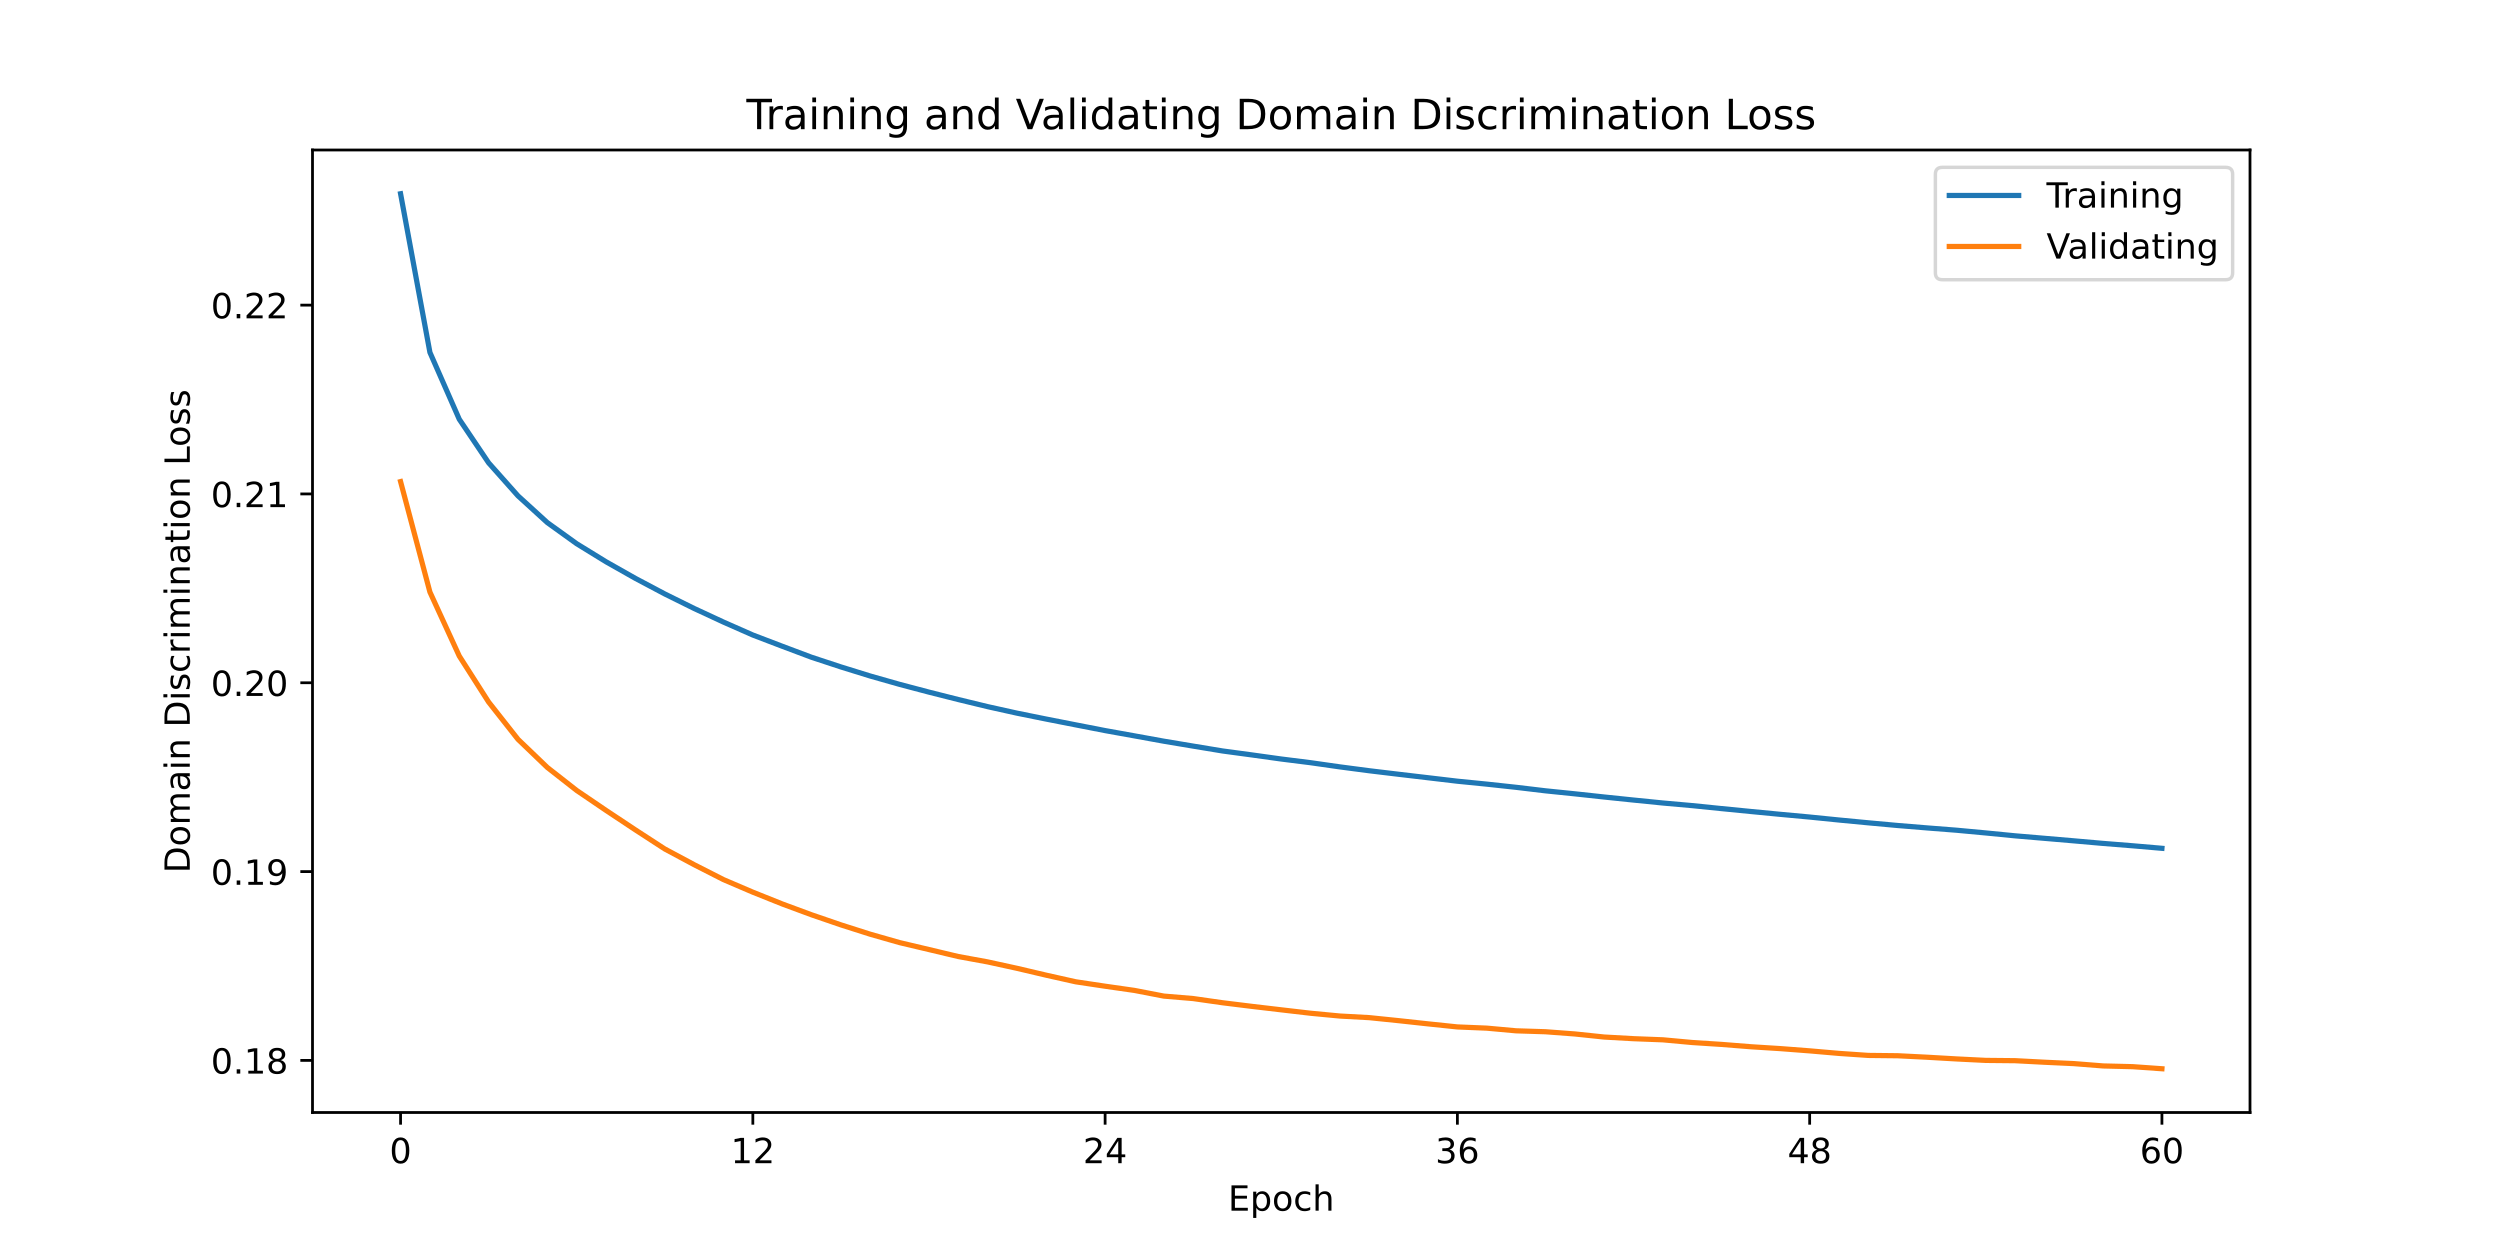
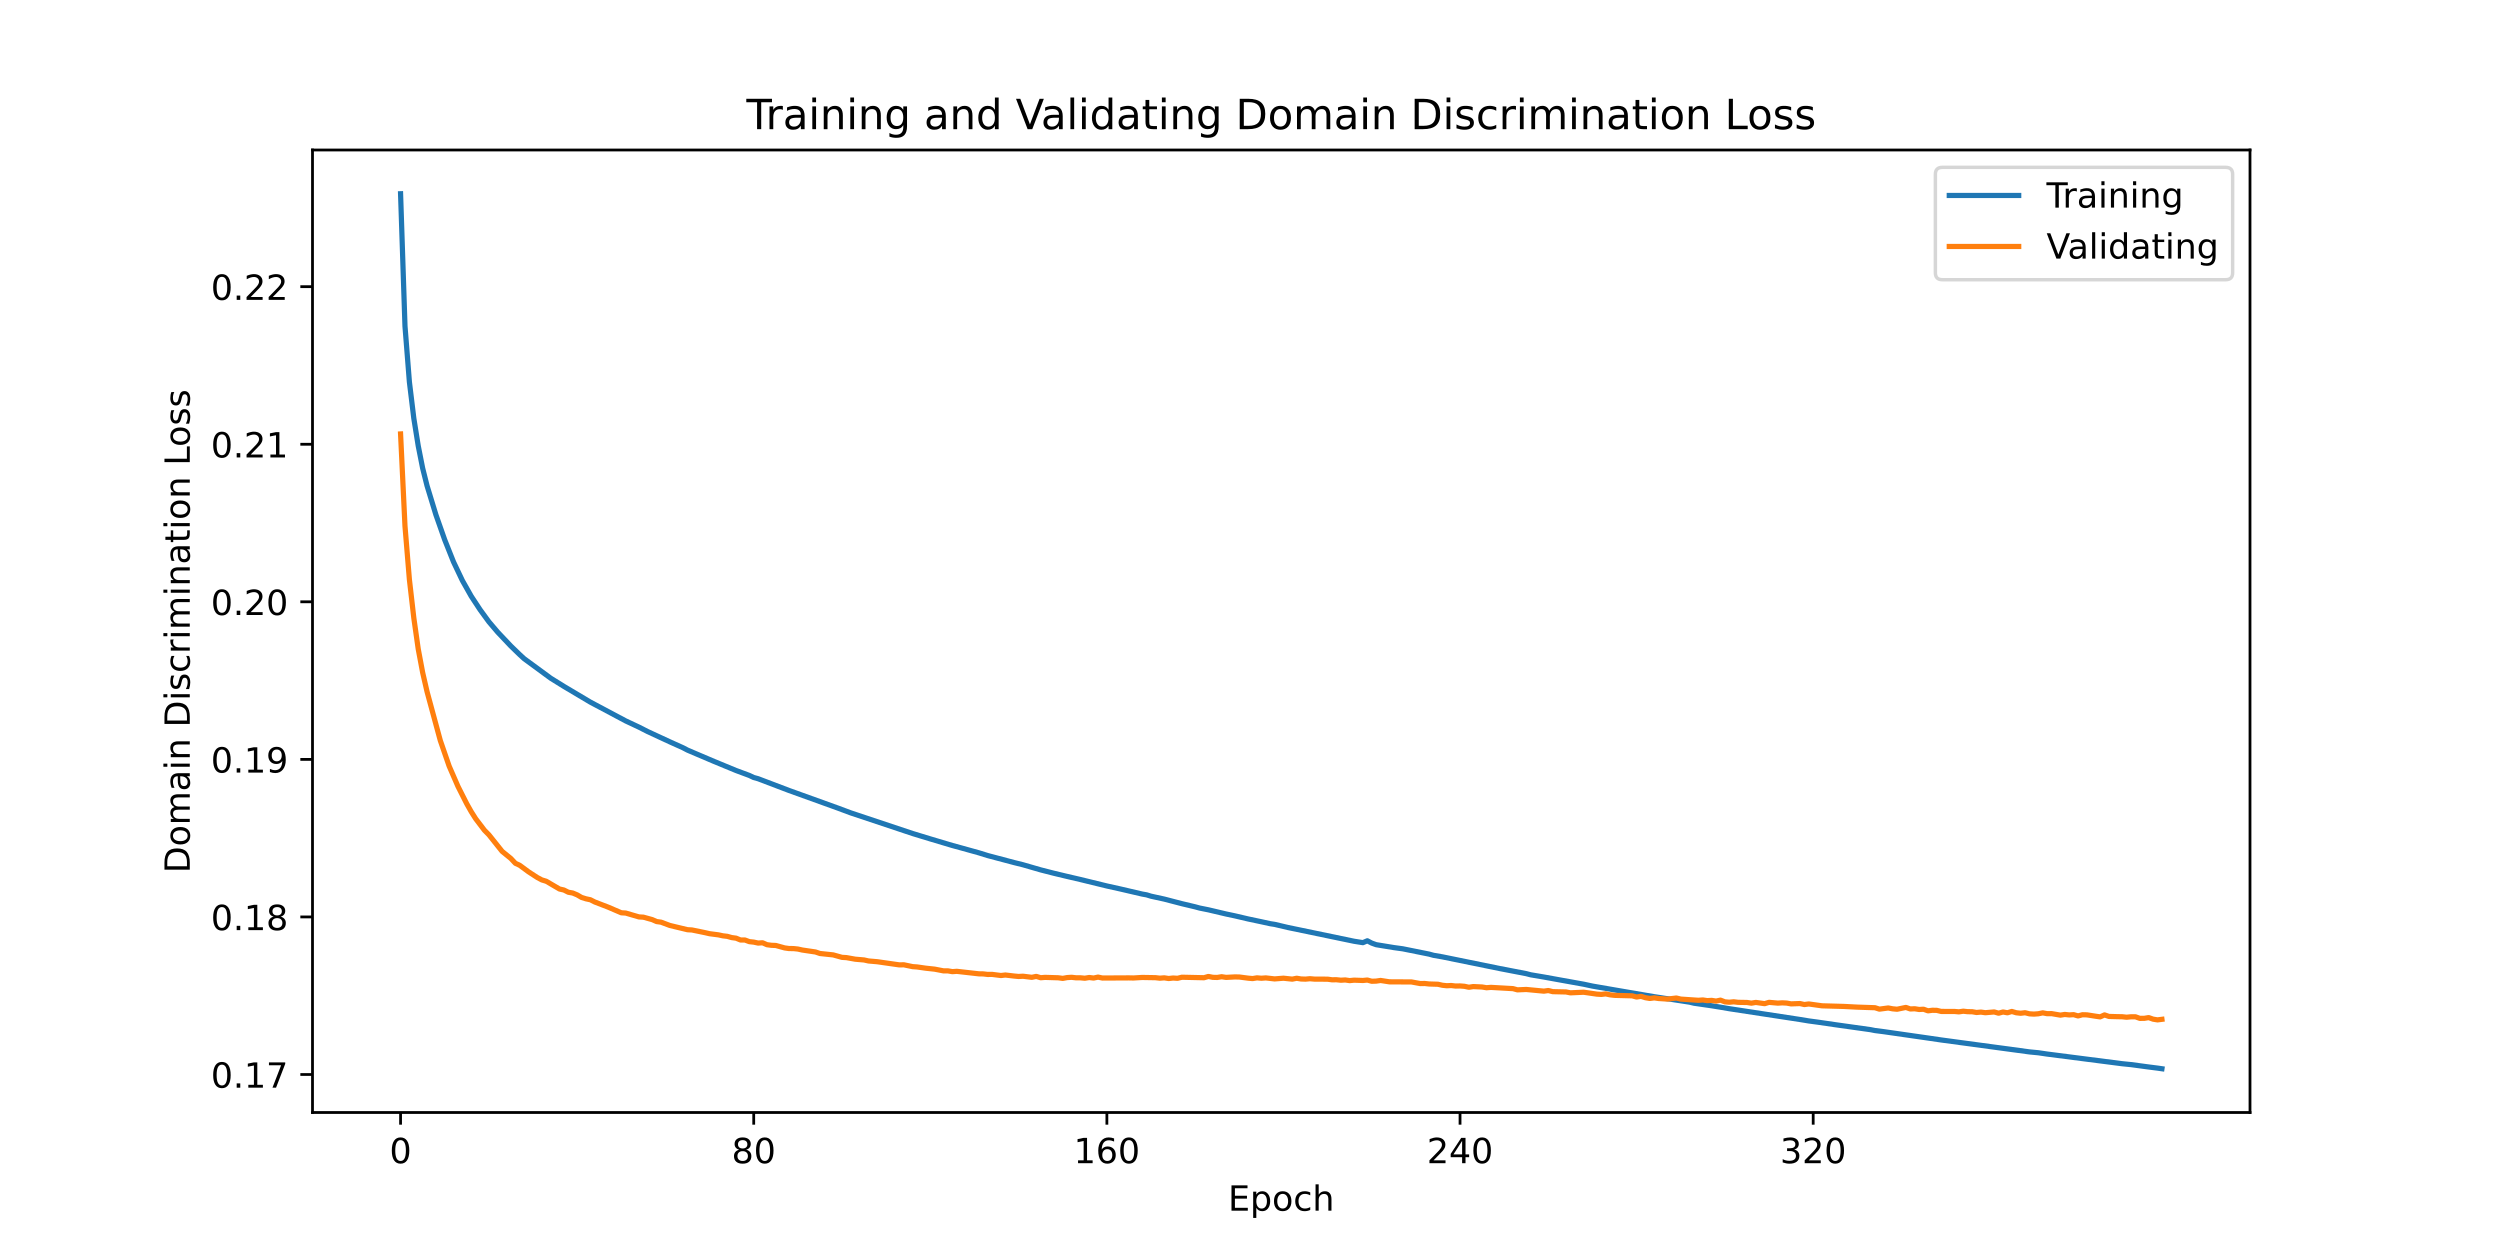
<svg xmlns="http://www.w3.org/2000/svg" xmlns:xlink="http://www.w3.org/1999/xlink" width="720pt" height="360pt" viewBox="0 0 720 360" version="1.1">
  <defs>
    <style type="text/css">*{stroke-linejoin: round; stroke-linecap: butt}</style>
  </defs>
  <g id="figure_1">
    <g id="patch_1">
      <path d="M 0 360  L 720 360  L 720 0  L 0 0  z " style="fill: #ffffff" />
    </g>
    <g id="axes_1">
      <g id="patch_2">
        <path d="M 90 320.4  L 648 320.4  L 648 43.2  L 90 43.2  z " style="fill: #ffffff" />
      </g>
      <g id="matplotlib.axis_1">
        <g id="xtick_1">
          <g id="line2d_1">
            <defs>
-               <path id="mef26530b60" d="M 0 0  L 0 3.5  " style="stroke: #000000; stroke-width: 0.8" />
+               <path id="m0b4436c268" d="M 0 0  L 0 3.5  " style="stroke: #000000; stroke-width: 0.8" />
            </defs>
            <g>
-               <use xlink:href="#mef26530b60" x="115.364" y="320.4" style="stroke: #000000; stroke-width: 0.8" />
+               <use xlink:href="#m0b4436c268" x="115.364" y="320.4" style="stroke: #000000; stroke-width: 0.8" />
            </g>
          </g>
          <g id="text_1">
            <g transform="translate(112.1824 334.9984) scale(0.1 -0.1)">
              <defs>
                <path id="DejaVuSans-30" d="M 2034 4250  Q 1547 4250 1301 3770  Q 1056 3291 1056 2328  Q 1056 1369 1301 889  Q 1547 409 2034 409  Q 2525 409 2770 889  Q 3016 1369 3016 2328  Q 3016 3291 2770 3770  Q 2525 4250 2034 4250  z M 2034 4750  Q 2819 4750 3233 4129  Q 3647 3509 3647 2328  Q 3647 1150 3233 529  Q 2819 -91 2034 -91  Q 1250 -91 836 529  Q 422 1150 422 2328  Q 422 3509 836 4129  Q 1250 4750 2034 4750  z " transform="scale(0.015625)" />
              </defs>
              <use xlink:href="#DejaVuSans-30" />
            </g>
          </g>
        </g>
        <g id="xtick_2">
          <g id="line2d_2">
            <g>
-               <use xlink:href="#mef26530b60" x="216.818" y="320.4" style="stroke: #000000; stroke-width: 0.8" />
+               <use xlink:href="#m0b4436c268" x="217.072" y="320.4" style="stroke: #000000; stroke-width: 0.8" />
            </g>
          </g>
          <g id="text_2">
-             <g transform="translate(210.4557 334.9984) scale(0.1 -0.1)">
-               <defs>
-                 <path id="DejaVuSans-31" d="M 794 531  L 1825 531  L 1825 4091  L 703 3866  L 703 4441  L 1819 4666  L 2450 4666  L 2450 531  L 3481 531  L 3481 0  L 794 0  L 794 531  z " transform="scale(0.015625)" />
-                 <path id="DejaVuSans-32" d="M 1228 531  L 3431 531  L 3431 0  L 469 0  L 469 531  Q 828 903 1448 1529  Q 2069 2156 2228 2338  Q 2531 2678 2651 2914  Q 2772 3150 2772 3378  Q 2772 3750 2511 3984  Q 2250 4219 1831 4219  Q 1534 4219 1204 4116  Q 875 4013 500 3803  L 500 4441  Q 881 4594 1212 4672  Q 1544 4750 1819 4750  Q 2544 4750 2975 4387  Q 3406 4025 3406 3419  Q 3406 3131 3298 2873  Q 3191 2616 2906 2266  Q 2828 2175 2409 1742  Q 1991 1309 1228 531  z " transform="scale(0.015625)" />
-               </defs>
-               <use xlink:href="#DejaVuSans-31" />
-               <use xlink:href="#DejaVuSans-32" transform="translate(63.62305 0)" />
+             <g transform="translate(210.71 334.9984) scale(0.1 -0.1)">
+               <defs>
+                 <path id="DejaVuSans-38" d="M 2034 2216  Q 1584 2216 1326 1975  Q 1069 1734 1069 1313  Q 1069 891 1326 650  Q 1584 409 2034 409  Q 2484 409 2743 651  Q 3003 894 3003 1313  Q 3003 1734 2745 1975  Q 2488 2216 2034 2216  z M 1403 2484  Q 997 2584 770 2862  Q 544 3141 544 3541  Q 544 4100 942 4425  Q 1341 4750 2034 4750  Q 2731 4750 3128 4425  Q 3525 4100 3525 3541  Q 3525 3141 3298 2862  Q 3072 2584 2669 2484  Q 3125 2378 3379 2068  Q 3634 1759 3634 1313  Q 3634 634 3220 271  Q 2806 -91 2034 -91  Q 1263 -91 848 271  Q 434 634 434 1313  Q 434 1759 690 2068  Q 947 2378 1403 2484  z M 1172 3481  Q 1172 3119 1398 2916  Q 1625 2713 2034 2713  Q 2441 2713 2670 2916  Q 2900 3119 2900 3481  Q 2900 3844 2670 4047  Q 2441 4250 2034 4250  Q 1625 4250 1398 4047  Q 1172 3844 1172 3481  z " transform="scale(0.015625)" />
+               </defs>
+               <use xlink:href="#DejaVuSans-38" />
+               <use xlink:href="#DejaVuSans-30" transform="translate(63.62305 0)" />
            </g>
          </g>
        </g>
        <g id="xtick_3">
          <g id="line2d_3">
            <g>
-               <use xlink:href="#mef26530b60" x="318.273" y="320.4" style="stroke: #000000; stroke-width: 0.8" />
+               <use xlink:href="#m0b4436c268" x="318.781" y="320.4" style="stroke: #000000; stroke-width: 0.8" />
            </g>
          </g>
          <g id="text_3">
-             <g transform="translate(311.9102 334.9984) scale(0.1 -0.1)">
-               <defs>
+             <g transform="translate(309.2375 334.9984) scale(0.1 -0.1)">
+               <defs>
+                 <path id="DejaVuSans-31" d="M 794 531  L 1825 531  L 1825 4091  L 703 3866  L 703 4441  L 1819 4666  L 2450 4666  L 2450 531  L 3481 531  L 3481 0  L 794 0  L 794 531  z " transform="scale(0.015625)" />
+                 <path id="DejaVuSans-36" d="M 2113 2584  Q 1688 2584 1439 2293  Q 1191 2003 1191 1497  Q 1191 994 1439 701  Q 1688 409 2113 409  Q 2538 409 2786 701  Q 3034 994 3034 1497  Q 3034 2003 2786 2293  Q 2538 2584 2113 2584  z M 3366 4563  L 3366 3988  Q 3128 4100 2886 4159  Q 2644 4219 2406 4219  Q 1781 4219 1451 3797  Q 1122 3375 1075 2522  Q 1259 2794 1537 2939  Q 1816 3084 2150 3084  Q 2853 3084 3261 2657  Q 3669 2231 3669 1497  Q 3669 778 3244 343  Q 2819 -91 2113 -91  Q 1303 -91 875 529  Q 447 1150 447 2328  Q 447 3434 972 4092  Q 1497 4750 2381 4750  Q 2619 4750 2861 4703  Q 3103 4656 3366 4563  z " transform="scale(0.015625)" />
+               </defs>
+               <use xlink:href="#DejaVuSans-31" />
+               <use xlink:href="#DejaVuSans-36" transform="translate(63.62305 0)" />
+               <use xlink:href="#DejaVuSans-30" transform="translate(127.2461 0)" />
+             </g>
+           </g>
+         </g>
+         <g id="xtick_4">
+           <g id="line2d_4">
+             <g>
+               <use xlink:href="#m0b4436c268" x="420.49" y="320.4" style="stroke: #000000; stroke-width: 0.8" />
+             </g>
+           </g>
+           <g id="text_4">
+             <g transform="translate(410.9463 334.9984) scale(0.1 -0.1)">
+               <defs>
+                 <path id="DejaVuSans-32" d="M 1228 531  L 3431 531  L 3431 0  L 469 0  L 469 531  Q 828 903 1448 1529  Q 2069 2156 2228 2338  Q 2531 2678 2651 2914  Q 2772 3150 2772 3378  Q 2772 3750 2511 3984  Q 2250 4219 1831 4219  Q 1534 4219 1204 4116  Q 875 4013 500 3803  L 500 4441  Q 881 4594 1212 4672  Q 1544 4750 1819 4750  Q 2544 4750 2975 4387  Q 3406 4025 3406 3419  Q 3406 3131 3298 2873  Q 3191 2616 2906 2266  Q 2828 2175 2409 1742  Q 1991 1309 1228 531  z " transform="scale(0.015625)" />
                <path id="DejaVuSans-34" d="M 2419 4116  L 825 1625  L 2419 1625  L 2419 4116  z M 2253 4666  L 3047 4666  L 3047 1625  L 3713 1625  L 3713 1100  L 3047 1100  L 3047 0  L 2419 0  L 2419 1100  L 313 1100  L 313 1709  L 2253 4666  z " transform="scale(0.015625)" />
              </defs>
              <use xlink:href="#DejaVuSans-32" />
              <use xlink:href="#DejaVuSans-34" transform="translate(63.62305 0)" />
-             </g>
-           </g>
-         </g>
-         <g id="xtick_4">
-           <g id="line2d_4">
-             <g>
-               <use xlink:href="#mef26530b60" x="419.727" y="320.4" style="stroke: #000000; stroke-width: 0.8" />
-             </g>
-           </g>
-           <g id="text_4">
-             <g transform="translate(413.3648 334.9984) scale(0.1 -0.1)">
-               <defs>
-                 <path id="DejaVuSans-33" d="M 2597 2516  Q 3050 2419 3304 2112  Q 3559 1806 3559 1356  Q 3559 666 3084 287  Q 2609 -91 1734 -91  Q 1441 -91 1130 -33  Q 819 25 488 141  L 488 750  Q 750 597 1062 519  Q 1375 441 1716 441  Q 2309 441 2620 675  Q 2931 909 2931 1356  Q 2931 1769 2642 2001  Q 2353 2234 1838 2234  L 1294 2234  L 1294 2753  L 1863 2753  Q 2328 2753 2575 2939  Q 2822 3125 2822 3475  Q 2822 3834 2567 4026  Q 2313 4219 1838 4219  Q 1578 4219 1281 4162  Q 984 4106 628 3988  L 628 4550  Q 988 4650 1302 4700  Q 1616 4750 1894 4750  Q 2613 4750 3031 4423  Q 3450 4097 3450 3541  Q 3450 3153 3228 2886  Q 3006 2619 2597 2516  z " transform="scale(0.015625)" />
-                 <path id="DejaVuSans-36" d="M 2113 2584  Q 1688 2584 1439 2293  Q 1191 2003 1191 1497  Q 1191 994 1439 701  Q 1688 409 2113 409  Q 2538 409 2786 701  Q 3034 994 3034 1497  Q 3034 2003 2786 2293  Q 2538 2584 2113 2584  z M 3366 4563  L 3366 3988  Q 3128 4100 2886 4159  Q 2644 4219 2406 4219  Q 1781 4219 1451 3797  Q 1122 3375 1075 2522  Q 1259 2794 1537 2939  Q 1816 3084 2150 3084  Q 2853 3084 3261 2657  Q 3669 2231 3669 1497  Q 3669 778 3244 343  Q 2819 -91 2113 -91  Q 1303 -91 875 529  Q 447 1150 447 2328  Q 447 3434 972 4092  Q 1497 4750 2381 4750  Q 2619 4750 2861 4703  Q 3103 4656 3366 4563  z " transform="scale(0.015625)" />
-               </defs>
-               <use xlink:href="#DejaVuSans-33" />
-               <use xlink:href="#DejaVuSans-36" transform="translate(63.62305 0)" />
+               <use xlink:href="#DejaVuSans-30" transform="translate(127.2461 0)" />
            </g>
          </g>
        </g>
        <g id="xtick_5">
          <g id="line2d_5">
            <g>
-               <use xlink:href="#mef26530b60" x="521.182" y="320.4" style="stroke: #000000; stroke-width: 0.8" />
+               <use xlink:href="#m0b4436c268" x="522.199" y="320.4" style="stroke: #000000; stroke-width: 0.8" />
            </g>
          </g>
          <g id="text_5">
-             <g transform="translate(514.8193 334.9984) scale(0.1 -0.1)">
-               <defs>
-                 <path id="DejaVuSans-38" d="M 2034 2216  Q 1584 2216 1326 1975  Q 1069 1734 1069 1313  Q 1069 891 1326 650  Q 1584 409 2034 409  Q 2484 409 2743 651  Q 3003 894 3003 1313  Q 3003 1734 2745 1975  Q 2488 2216 2034 2216  z M 1403 2484  Q 997 2584 770 2862  Q 544 3141 544 3541  Q 544 4100 942 4425  Q 1341 4750 2034 4750  Q 2731 4750 3128 4425  Q 3525 4100 3525 3541  Q 3525 3141 3298 2862  Q 3072 2584 2669 2484  Q 3125 2378 3379 2068  Q 3634 1759 3634 1313  Q 3634 634 3220 271  Q 2806 -91 2034 -91  Q 1263 -91 848 271  Q 434 634 434 1313  Q 434 1759 690 2068  Q 947 2378 1403 2484  z M 1172 3481  Q 1172 3119 1398 2916  Q 1625 2713 2034 2713  Q 2441 2713 2670 2916  Q 2900 3119 2900 3481  Q 2900 3844 2670 4047  Q 2441 4250 2034 4250  Q 1625 4250 1398 4047  Q 1172 3844 1172 3481  z " transform="scale(0.015625)" />
-               </defs>
-               <use xlink:href="#DejaVuSans-34" />
-               <use xlink:href="#DejaVuSans-38" transform="translate(63.62305 0)" />
-             </g>
-           </g>
-         </g>
-         <g id="xtick_6">
-           <g id="line2d_6">
-             <g>
-               <use xlink:href="#mef26530b60" x="622.636" y="320.4" style="stroke: #000000; stroke-width: 0.8" />
-             </g>
-           </g>
-           <g id="text_6">
-             <g transform="translate(616.2739 334.9984) scale(0.1 -0.1)">
-               <use xlink:href="#DejaVuSans-36" />
-               <use xlink:href="#DejaVuSans-30" transform="translate(63.62305 0)" />
-             </g>
-           </g>
-         </g>
-         <g id="text_7">
+             <g transform="translate(512.6552 334.9984) scale(0.1 -0.1)">
+               <defs>
+                 <path id="DejaVuSans-33" d="M 2597 2516  Q 3050 2419 3304 2112  Q 3559 1806 3559 1356  Q 3559 666 3084 287  Q 2609 -91 1734 -91  Q 1441 -91 1130 -33  Q 819 25 488 141  L 488 750  Q 750 597 1062 519  Q 1375 441 1716 441  Q 2309 441 2620 675  Q 2931 909 2931 1356  Q 2931 1769 2642 2001  Q 2353 2234 1838 2234  L 1294 2234  L 1294 2753  L 1863 2753  Q 2328 2753 2575 2939  Q 2822 3125 2822 3475  Q 2822 3834 2567 4026  Q 2313 4219 1838 4219  Q 1578 4219 1281 4162  Q 984 4106 628 3988  L 628 4550  Q 988 4650 1302 4700  Q 1616 4750 1894 4750  Q 2613 4750 3031 4423  Q 3450 4097 3450 3541  Q 3450 3153 3228 2886  Q 3006 2619 2597 2516  z " transform="scale(0.015625)" />
+               </defs>
+               <use xlink:href="#DejaVuSans-33" />
+               <use xlink:href="#DejaVuSans-32" transform="translate(63.62305 0)" />
+               <use xlink:href="#DejaVuSans-30" transform="translate(127.2461 0)" />
+             </g>
+           </g>
+         </g>
+         <g id="text_6">
          <g transform="translate(353.6891 348.6766) scale(0.1 -0.1)">
            <defs>
              <path id="DejaVuSans-45" d="M 628 4666  L 3578 4666  L 3578 4134  L 1259 4134  L 1259 2753  L 3481 2753  L 3481 2222  L 1259 2222  L 1259 531  L 3634 531  L 3634 0  L 628 0  L 628 4666  z " transform="scale(0.015625)" />
              <path id="DejaVuSans-70" d="M 1159 525  L 1159 -1331  L 581 -1331  L 581 3500  L 1159 3500  L 1159 2969  Q 1341 3281 1617 3432  Q 1894 3584 2278 3584  Q 2916 3584 3314 3078  Q 3713 2572 3713 1747  Q 3713 922 3314 415  Q 2916 -91 2278 -91  Q 1894 -91 1617 61  Q 1341 213 1159 525  z M 3116 1747  Q 3116 2381 2855 2742  Q 2594 3103 2138 3103  Q 1681 3103 1420 2742  Q 1159 2381 1159 1747  Q 1159 1113 1420 752  Q 1681 391 2138 391  Q 2594 391 2855 752  Q 3116 1113 3116 1747  z " transform="scale(0.015625)" />
              <path id="DejaVuSans-6f" d="M 1959 3097  Q 1497 3097 1228 2736  Q 959 2375 959 1747  Q 959 1119 1226 758  Q 1494 397 1959 397  Q 2419 397 2687 759  Q 2956 1122 2956 1747  Q 2956 2369 2687 2733  Q 2419 3097 1959 3097  z M 1959 3584  Q 2709 3584 3137 3096  Q 3566 2609 3566 1747  Q 3566 888 3137 398  Q 2709 -91 1959 -91  Q 1206 -91 779 398  Q 353 888 353 1747  Q 353 2609 779 3096  Q 1206 3584 1959 3584  z " transform="scale(0.015625)" />
              <path id="DejaVuSans-63" d="M 3122 3366  L 3122 2828  Q 2878 2963 2633 3030  Q 2388 3097 2138 3097  Q 1578 3097 1268 2742  Q 959 2388 959 1747  Q 959 1106 1268 751  Q 1578 397 2138 397  Q 2388 397 2633 464  Q 2878 531 3122 666  L 3122 134  Q 2881 22 2623 -34  Q 2366 -91 2075 -91  Q 1284 -91 818 406  Q 353 903 353 1747  Q 353 2603 823 3093  Q 1294 3584 2113 3584  Q 2378 3584 2631 3529  Q 2884 3475 3122 3366  z " transform="scale(0.015625)" />
              <path id="DejaVuSans-68" d="M 3513 2113  L 3513 0  L 2938 0  L 2938 2094  Q 2938 2591 2744 2837  Q 2550 3084 2163 3084  Q 1697 3084 1428 2787  Q 1159 2491 1159 1978  L 1159 0  L 581 0  L 581 4863  L 1159 4863  L 1159 2956  Q 1366 3272 1645 3428  Q 1925 3584 2291 3584  Q 2894 3584 3203 3211  Q 3513 2838 3513 2113  z " transform="scale(0.015625)" />
            </defs>
            <use xlink:href="#DejaVuSans-45" />
            <use xlink:href="#DejaVuSans-70" transform="translate(63.18359 0)" />
            <use xlink:href="#DejaVuSans-6f" transform="translate(126.6602 0)" />
            <use xlink:href="#DejaVuSans-63" transform="translate(187.8418 0)" />
            <use xlink:href="#DejaVuSans-68" transform="translate(242.8223 0)" />
          </g>
        </g>
      </g>
      <g id="matplotlib.axis_2">
        <g id="ytick_1">
+           <g id="line2d_6">
+             <defs>
+               <path id="mbadd64a1a6" d="M 0 0  L -3.5 0  " style="stroke: #000000; stroke-width: 0.8" />
+             </defs>
+             <g>
+               <use xlink:href="#mbadd64a1a6" x="90" y="309.458" style="stroke: #000000; stroke-width: 0.8" />
+             </g>
+           </g>
+           <g id="text_7">
+             <g transform="translate(60.73438 313.2571) scale(0.1 -0.1)">
+               <defs>
+                 <path id="DejaVuSans-2e" d="M 684 794  L 1344 794  L 1344 0  L 684 0  L 684 794  z " transform="scale(0.015625)" />
+                 <path id="DejaVuSans-37" d="M 525 4666  L 3525 4666  L 3525 4397  L 1831 0  L 1172 0  L 2766 4134  L 525 4134  L 525 4666  z " transform="scale(0.015625)" />
+               </defs>
+               <use xlink:href="#DejaVuSans-30" />
+               <use xlink:href="#DejaVuSans-2e" transform="translate(63.62305 0)" />
+               <use xlink:href="#DejaVuSans-31" transform="translate(95.41016 0)" />
+               <use xlink:href="#DejaVuSans-37" transform="translate(159.0332 0)" />
+             </g>
+           </g>
+         </g>
+         <g id="ytick_2">
          <g id="line2d_7">
-             <defs>
-               <path id="m22b0bfc669" d="M 0 0  L -3.5 0  " style="stroke: #000000; stroke-width: 0.8" />
-             </defs>
-             <g>
-               <use xlink:href="#m22b0bfc669" x="90" y="305.398" style="stroke: #000000; stroke-width: 0.8" />
+             <g>
+               <use xlink:href="#mbadd64a1a6" x="90" y="264.079" style="stroke: #000000; stroke-width: 0.8" />
            </g>
          </g>
          <g id="text_8">
-             <g transform="translate(60.73438 309.1977) scale(0.1 -0.1)">
-               <defs>
-                 <path id="DejaVuSans-2e" d="M 684 794  L 1344 794  L 1344 0  L 684 0  L 684 794  z " transform="scale(0.015625)" />
-               </defs>
+             <g transform="translate(60.73438 267.8785) scale(0.1 -0.1)">
              <use xlink:href="#DejaVuSans-30" />
              <use xlink:href="#DejaVuSans-2e" transform="translate(63.62305 0)" />
              <use xlink:href="#DejaVuSans-31" transform="translate(95.41016 0)" />
              <use xlink:href="#DejaVuSans-38" transform="translate(159.0332 0)" />
            </g>
          </g>
        </g>
-         <g id="ytick_2">
+         <g id="ytick_3">
          <g id="line2d_8">
            <g>
-               <use xlink:href="#m22b0bfc669" x="90" y="251.017" style="stroke: #000000; stroke-width: 0.8" />
+               <use xlink:href="#mbadd64a1a6" x="90" y="218.701" style="stroke: #000000; stroke-width: 0.8" />
            </g>
          </g>
          <g id="text_9">
-             <g transform="translate(60.73438 254.8167) scale(0.1 -0.1)">
+             <g transform="translate(60.73438 222.4999) scale(0.1 -0.1)">
              <defs>
                <path id="DejaVuSans-39" d="M 703 97  L 703 672  Q 941 559 1184 500  Q 1428 441 1663 441  Q 2288 441 2617 861  Q 2947 1281 2994 2138  Q 2813 1869 2534 1725  Q 2256 1581 1919 1581  Q 1219 1581 811 2004  Q 403 2428 403 3163  Q 403 3881 828 4315  Q 1253 4750 1959 4750  Q 2769 4750 3195 4129  Q 3622 3509 3622 2328  Q 3622 1225 3098 567  Q 2575 -91 1691 -91  Q 1453 -91 1209 -44  Q 966 3 703 97  z M 1959 2075  Q 2384 2075 2632 2365  Q 2881 2656 2881 3163  Q 2881 3666 2632 3958  Q 2384 4250 1959 4250  Q 1534 4250 1286 3958  Q 1038 3666 1038 3163  Q 1038 2656 1286 2365  Q 1534 2075 1959 2075  z " transform="scale(0.015625)" />
              </defs>
              <use xlink:href="#DejaVuSans-30" />
              <use xlink:href="#DejaVuSans-2e" transform="translate(63.62305 0)" />
              <use xlink:href="#DejaVuSans-31" transform="translate(95.41016 0)" />
              <use xlink:href="#DejaVuSans-39" transform="translate(159.0332 0)" />
            </g>
          </g>
        </g>
-         <g id="ytick_3">
+         <g id="ytick_4">
          <g id="line2d_9">
            <g>
-               <use xlink:href="#m22b0bfc669" x="90" y="196.637" style="stroke: #000000; stroke-width: 0.8" />
+               <use xlink:href="#mbadd64a1a6" x="90" y="173.322" style="stroke: #000000; stroke-width: 0.8" />
            </g>
          </g>
          <g id="text_10">
-             <g transform="translate(60.73438 200.4357) scale(0.1 -0.1)">
+             <g transform="translate(60.73438 177.1213) scale(0.1 -0.1)">
              <use xlink:href="#DejaVuSans-30" />
              <use xlink:href="#DejaVuSans-2e" transform="translate(63.62305 0)" />
              <use xlink:href="#DejaVuSans-32" transform="translate(95.41016 0)" />
              <use xlink:href="#DejaVuSans-30" transform="translate(159.0332 0)" />
            </g>
          </g>
        </g>
-         <g id="ytick_4">
+         <g id="ytick_5">
          <g id="line2d_10">
            <g>
-               <use xlink:href="#m22b0bfc669" x="90" y="142.256" style="stroke: #000000; stroke-width: 0.8" />
+               <use xlink:href="#mbadd64a1a6" x="90" y="127.943" style="stroke: #000000; stroke-width: 0.8" />
            </g>
          </g>
          <g id="text_11">
-             <g transform="translate(60.73438 146.0548) scale(0.1 -0.1)">
+             <g transform="translate(60.73438 131.7427) scale(0.1 -0.1)">
              <use xlink:href="#DejaVuSans-30" />
              <use xlink:href="#DejaVuSans-2e" transform="translate(63.62305 0)" />
              <use xlink:href="#DejaVuSans-32" transform="translate(95.41016 0)" />
              <use xlink:href="#DejaVuSans-31" transform="translate(159.0332 0)" />
            </g>
          </g>
        </g>
-         <g id="ytick_5">
+         <g id="ytick_6">
          <g id="line2d_11">
            <g>
-               <use xlink:href="#m22b0bfc669" x="90" y="87.875" style="stroke: #000000; stroke-width: 0.8" />
+               <use xlink:href="#mbadd64a1a6" x="90" y="82.565" style="stroke: #000000; stroke-width: 0.8" />
            </g>
          </g>
          <g id="text_12">
-             <g transform="translate(60.73438 91.67382) scale(0.1 -0.1)">
+             <g transform="translate(60.73438 86.3641) scale(0.1 -0.1)">
              <use xlink:href="#DejaVuSans-30" />
              <use xlink:href="#DejaVuSans-2e" transform="translate(63.62305 0)" />
              <use xlink:href="#DejaVuSans-32" transform="translate(95.41016 0)" />
              <use xlink:href="#DejaVuSans-32" transform="translate(159.0332 0)" />
            </g>
          </g>
        </g>
        <g id="text_13">
          <g transform="translate(54.65469 251.4539) rotate(-90) scale(0.1 -0.1)">
            <defs>
              <path id="DejaVuSans-44" d="M 1259 4147  L 1259 519  L 2022 519  Q 2988 519 3436 956  Q 3884 1394 3884 2338  Q 3884 3275 3436 3711  Q 2988 4147 2022 4147  L 1259 4147  z M 628 4666  L 1925 4666  Q 3281 4666 3915 4102  Q 4550 3538 4550 2338  Q 4550 1131 3912 565  Q 3275 0 1925 0  L 628 0  L 628 4666  z " transform="scale(0.015625)" />
              <path id="DejaVuSans-6d" d="M 3328 2828  Q 3544 3216 3844 3400  Q 4144 3584 4550 3584  Q 5097 3584 5394 3201  Q 5691 2819 5691 2113  L 5691 0  L 5113 0  L 5113 2094  Q 5113 2597 4934 2840  Q 4756 3084 4391 3084  Q 3944 3084 3684 2787  Q 3425 2491 3425 1978  L 3425 0  L 2847 0  L 2847 2094  Q 2847 2600 2669 2842  Q 2491 3084 2119 3084  Q 1678 3084 1418 2786  Q 1159 2488 1159 1978  L 1159 0  L 581 0  L 581 3500  L 1159 3500  L 1159 2956  Q 1356 3278 1631 3431  Q 1906 3584 2284 3584  Q 2666 3584 2933 3390  Q 3200 3197 3328 2828  z " transform="scale(0.015625)" />
              <path id="DejaVuSans-61" d="M 2194 1759  Q 1497 1759 1228 1600  Q 959 1441 959 1056  Q 959 750 1161 570  Q 1363 391 1709 391  Q 2188 391 2477 730  Q 2766 1069 2766 1631  L 2766 1759  L 2194 1759  z M 3341 1997  L 3341 0  L 2766 0  L 2766 531  Q 2569 213 2275 61  Q 1981 -91 1556 -91  Q 1019 -91 701 211  Q 384 513 384 1019  Q 384 1609 779 1909  Q 1175 2209 1959 2209  L 2766 2209  L 2766 2266  Q 2766 2663 2505 2880  Q 2244 3097 1772 3097  Q 1472 3097 1187 3025  Q 903 2953 641 2809  L 641 3341  Q 956 3463 1253 3523  Q 1550 3584 1831 3584  Q 2591 3584 2966 3190  Q 3341 2797 3341 1997  z " transform="scale(0.015625)" />
              <path id="DejaVuSans-69" d="M 603 3500  L 1178 3500  L 1178 0  L 603 0  L 603 3500  z M 603 4863  L 1178 4863  L 1178 4134  L 603 4134  L 603 4863  z " transform="scale(0.015625)" />
              <path id="DejaVuSans-6e" d="M 3513 2113  L 3513 0  L 2938 0  L 2938 2094  Q 2938 2591 2744 2837  Q 2550 3084 2163 3084  Q 1697 3084 1428 2787  Q 1159 2491 1159 1978  L 1159 0  L 581 0  L 581 3500  L 1159 3500  L 1159 2956  Q 1366 3272 1645 3428  Q 1925 3584 2291 3584  Q 2894 3584 3203 3211  Q 3513 2838 3513 2113  z " transform="scale(0.015625)" />
              <path id="DejaVuSans-20" transform="scale(0.015625)" />
              <path id="DejaVuSans-73" d="M 2834 3397  L 2834 2853  Q 2591 2978 2328 3040  Q 2066 3103 1784 3103  Q 1356 3103 1142 2972  Q 928 2841 928 2578  Q 928 2378 1081 2264  Q 1234 2150 1697 2047  L 1894 2003  Q 2506 1872 2764 1633  Q 3022 1394 3022 966  Q 3022 478 2636 193  Q 2250 -91 1575 -91  Q 1294 -91 989 -36  Q 684 19 347 128  L 347 722  Q 666 556 975 473  Q 1284 391 1588 391  Q 1994 391 2212 530  Q 2431 669 2431 922  Q 2431 1156 2273 1281  Q 2116 1406 1581 1522  L 1381 1569  Q 847 1681 609 1914  Q 372 2147 372 2553  Q 372 3047 722 3315  Q 1072 3584 1716 3584  Q 2034 3584 2315 3537  Q 2597 3491 2834 3397  z " transform="scale(0.015625)" />
              <path id="DejaVuSans-72" d="M 2631 2963  Q 2534 3019 2420 3045  Q 2306 3072 2169 3072  Q 1681 3072 1420 2755  Q 1159 2438 1159 1844  L 1159 0  L 581 0  L 581 3500  L 1159 3500  L 1159 2956  Q 1341 3275 1631 3429  Q 1922 3584 2338 3584  Q 2397 3584 2469 3576  Q 2541 3569 2628 3553  L 2631 2963  z " transform="scale(0.015625)" />
              <path id="DejaVuSans-74" d="M 1172 4494  L 1172 3500  L 2356 3500  L 2356 3053  L 1172 3053  L 1172 1153  Q 1172 725 1289 603  Q 1406 481 1766 481  L 2356 481  L 2356 0  L 1766 0  Q 1100 0 847 248  Q 594 497 594 1153  L 594 3053  L 172 3053  L 172 3500  L 594 3500  L 594 4494  L 1172 4494  z " transform="scale(0.015625)" />
              <path id="DejaVuSans-4c" d="M 628 4666  L 1259 4666  L 1259 531  L 3531 531  L 3531 0  L 628 0  L 628 4666  z " transform="scale(0.015625)" />
            </defs>
            <use xlink:href="#DejaVuSans-44" />
            <use xlink:href="#DejaVuSans-6f" transform="translate(77.00195 0)" />
            <use xlink:href="#DejaVuSans-6d" transform="translate(138.1836 0)" />
            <use xlink:href="#DejaVuSans-61" transform="translate(235.5957 0)" />
            <use xlink:href="#DejaVuSans-69" transform="translate(296.875 0)" />
            <use xlink:href="#DejaVuSans-6e" transform="translate(324.6582 0)" />
            <use xlink:href="#DejaVuSans-20" transform="translate(388.0371 0)" />
            <use xlink:href="#DejaVuSans-44" transform="translate(419.8242 0)" />
            <use xlink:href="#DejaVuSans-69" transform="translate(496.8262 0)" />
            <use xlink:href="#DejaVuSans-73" transform="translate(524.6094 0)" />
            <use xlink:href="#DejaVuSans-63" transform="translate(576.709 0)" />
            <use xlink:href="#DejaVuSans-72" transform="translate(631.6895 0)" />
            <use xlink:href="#DejaVuSans-69" transform="translate(672.8027 0)" />
            <use xlink:href="#DejaVuSans-6d" transform="translate(700.5859 0)" />
            <use xlink:href="#DejaVuSans-69" transform="translate(797.998 0)" />
            <use xlink:href="#DejaVuSans-6e" transform="translate(825.7812 0)" />
            <use xlink:href="#DejaVuSans-61" transform="translate(889.1602 0)" />
            <use xlink:href="#DejaVuSans-74" transform="translate(950.4395 0)" />
            <use xlink:href="#DejaVuSans-69" transform="translate(989.6484 0)" />
            <use xlink:href="#DejaVuSans-6f" transform="translate(1017.432 0)" />
            <use xlink:href="#DejaVuSans-6e" transform="translate(1078.613 0)" />
            <use xlink:href="#DejaVuSans-20" transform="translate(1141.992 0)" />
            <use xlink:href="#DejaVuSans-4c" transform="translate(1173.779 0)" />
            <use xlink:href="#DejaVuSans-6f" transform="translate(1227.742 0)" />
            <use xlink:href="#DejaVuSans-73" transform="translate(1288.924 0)" />
            <use xlink:href="#DejaVuSans-73" transform="translate(1341.023 0)" />
          </g>
        </g>
      </g>
      <g id="line2d_12">
-         <path d="M 115.364 55.8  L 123.818 101.499  L 132.273 120.749  L 140.727 133.304  L 149.182 142.807  L 157.636 150.515  L 166.091 156.595  L 174.545 161.795  L 183 166.576  L 191.455 171.057  L 199.909 175.238  L 208.364 179.161  L 216.818 182.888  L 225.273 186.117  L 233.727 189.293  L 242.182 192.077  L 250.636 194.696  L 259.091 197.1  L 267.545 199.334  L 276 201.47  L 284.455 203.517  L 292.909 205.394  L 301.364 207.104  L 309.818 208.763  L 318.273 210.41  L 326.727 211.931  L 335.182 213.465  L 343.636 214.879  L 352.091 216.278  L 360.545 217.419  L 369 218.596  L 377.455 219.659  L 385.909 220.866  L 394.364 221.977  L 402.818 222.992  L 411.273 223.987  L 419.727 224.987  L 428.182 225.83  L 436.636 226.746  L 445.091 227.755  L 453.545 228.621  L 462 229.537  L 470.455 230.416  L 478.909 231.265  L 487.364 232.019  L 495.818 232.88  L 504.273 233.713  L 512.727 234.529  L 521.182 235.31  L 529.636 236.164  L 538.091 236.972  L 546.545 237.745  L 555 238.439  L 563.455 239.101  L 571.909 239.889  L 580.364 240.72  L 588.818 241.439  L 597.273 242.162  L 605.727 242.907  L 614.182 243.583  L 622.636 244.312  " clip-path="url(#p78ca89629d)" style="fill: none; stroke: #1f77b4; stroke-width: 1.5; stroke-linecap: square" />
+         <path d="M 115.364 55.8  L 116.635 93.934  L 117.906 109.998  L 119.178 120.474  L 120.449 128.404  L 121.72 134.835  L 122.992 139.91  L 125.535 148.237  L 128.077 155.466  L 130.62 161.849  L 133.163 167.195  L 135.705 171.703  L 138.248 175.573  L 140.791 179.063  L 143.334 182.057  L 147.148 186.085  L 149.69 188.545  L 150.962 189.712  L 158.59 195.314  L 162.404 197.683  L 170.032 202.218  L 172.575 203.566  L 180.203 207.626  L 184.017 209.414  L 186.56 210.708  L 192.917 213.651  L 196.731 215.367  L 198.002 216.033  L 200.545 217.117  L 205.63 219.282  L 211.987 221.907  L 215.801 223.325  L 217.072 223.923  L 218.344 224.275  L 227.243 227.658  L 241.228 232.696  L 245.042 234.117  L 262.841 240.054  L 267.927 241.605  L 274.284 243.503  L 276.826 244.197  L 281.912 245.61  L 284.455 246.401  L 292.083 248.424  L 294.625 249.055  L 299.711 250.525  L 303.525 251.501  L 307.339 252.413  L 311.153 253.299  L 318.781 255.163  L 322.595 256.009  L 328.952 257.49  L 330.224 257.715  L 331.495 258.105  L 335.309 258.939  L 340.394 260.263  L 344.208 261.169  L 345.48 261.518  L 348.023 262.029  L 353.108 263.229  L 355.651 263.768  L 359.465 264.661  L 363.279 265.467  L 365.822 266.024  L 367.093 266.22  L 370.907 267.117  L 389.977 271.083  L 392.52 271.484  L 393.792 270.946  L 395.063 271.612  L 396.334 272.07  L 401.42 272.905  L 403.962 273.251  L 411.591 274.786  L 412.862 275.133  L 415.405 275.574  L 431.932 278.944  L 439.56 280.411  L 440.832 280.742  L 444.646 281.385  L 449.731 282.307  L 456.088 283.449  L 458.631 283.994  L 464.988 285.095  L 473.887 286.623  L 476.43 287.05  L 486.601 288.62  L 487.872 288.925  L 492.958 289.659  L 495.5 290.071  L 498.043 290.505  L 518.385 293.612  L 520.928 294.03  L 523.47 294.373  L 528.556 295.115  L 538.727 296.546  L 539.998 296.799  L 542.541 297.123  L 555.254 298.951  L 559.068 299.51  L 584.496 302.949  L 587.038 303.193  L 589.581 303.569  L 611.194 306.351  L 613.737 306.607  L 618.822 307.293  L 621.365 307.615  L 622.636 307.8  L 622.636 307.8  " clip-path="url(#pe43f4c0968)" style="fill: none; stroke: #1f77b4; stroke-width: 1.5; stroke-linecap: square" />
      </g>
      <g id="line2d_13">
-         <path d="M 115.364 138.698  L 123.818 170.516  L 132.273 188.945  L 140.727 202.194  L 149.182 212.927  L 157.636 221.035  L 166.091 227.655  L 174.545 233.398  L 183 239.008  L 191.455 244.501  L 199.909 249.028  L 208.364 253.33  L 216.818 256.948  L 225.273 260.334  L 233.727 263.462  L 242.182 266.363  L 250.636 269.057  L 259.091 271.473  L 267.545 273.472  L 276 275.484  L 284.455 277.032  L 292.909 278.88  L 301.364 280.867  L 309.818 282.76  L 318.273 284.03  L 326.727 285.241  L 335.182 286.875  L 343.636 287.586  L 352.091 288.792  L 360.545 289.835  L 369 290.83  L 377.455 291.814  L 385.909 292.619  L 394.364 293.083  L 402.818 293.951  L 411.273 294.872  L 419.727 295.757  L 428.182 296.105  L 436.636 296.875  L 445.091 297.142  L 453.545 297.779  L 462 298.666  L 470.455 299.142  L 478.909 299.467  L 487.364 300.243  L 495.818 300.792  L 504.273 301.465  L 512.727 302  L 521.182 302.647  L 529.636 303.38  L 538.091 303.962  L 546.545 304.056  L 555 304.481  L 563.455 304.972  L 571.909 305.394  L 580.364 305.479  L 588.818 305.923  L 597.273 306.32  L 605.727 306.992  L 614.182 307.201  L 622.636 307.8  " clip-path="url(#p78ca89629d)" style="fill: none; stroke: #ff7f0e; stroke-width: 1.5; stroke-linecap: square" />
+         <path d="M 115.364 124.975  L 116.635 151.525  L 117.906 166.904  L 119.178 177.96  L 120.449 186.915  L 121.72 193.681  L 122.992 199.206  L 126.806 213.263  L 129.349 220.63  L 131.891 226.475  L 134.434 231.506  L 135.705 233.754  L 136.977 235.77  L 139.519 239.117  L 140.791 240.408  L 144.605 245.188  L 147.148 247.259  L 148.419 248.622  L 149.69 249.216  L 152.233 251.092  L 154.776 252.744  L 156.047 253.416  L 157.319 253.802  L 161.133 256.034  L 162.404 256.324  L 163.675 256.966  L 164.947 257.19  L 166.218 257.721  L 167.489 258.461  L 168.761 258.859  L 170.032 259.13  L 171.303 259.777  L 175.118 261.244  L 178.932 262.881  L 180.203 262.959  L 184.017 264.075  L 185.288 264.146  L 187.831 264.848  L 189.103 265.409  L 190.374 265.584  L 192.917 266.534  L 198.002 267.759  L 199.273 267.831  L 203.087 268.614  L 204.359 268.909  L 206.902 269.237  L 208.173 269.517  L 209.444 269.665  L 210.716 270.023  L 211.987 270.193  L 213.258 270.716  L 214.53 270.72  L 215.801 271.193  L 217.072 271.329  L 218.344 271.604  L 219.615 271.518  L 220.887 272.075  L 222.158 272.244  L 223.429 272.297  L 225.972 272.999  L 227.243 273.18  L 228.515 273.192  L 229.786 273.324  L 231.057 273.608  L 234.871 274.173  L 236.143 274.607  L 239.957 275.012  L 242.5 275.719  L 243.771 275.794  L 246.314 276.25  L 248.856 276.47  L 250.128 276.758  L 252.671 276.978  L 259.027 277.89  L 260.299 277.862  L 262.841 278.392  L 264.113 278.481  L 266.656 278.846  L 269.198 279.119  L 271.741 279.612  L 273.012 279.613  L 274.284 279.834  L 275.555 279.742  L 281.912 280.462  L 283.183 280.486  L 284.455 280.639  L 285.726 280.625  L 288.269 280.949  L 289.54 280.804  L 292.083 281.103  L 293.354 281.223  L 294.625 281.154  L 297.168 281.471  L 298.44 281.204  L 299.711 281.586  L 300.982 281.486  L 304.796 281.601  L 306.068 281.778  L 307.339 281.545  L 308.61 281.464  L 309.882 281.606  L 311.153 281.61  L 312.424 281.73  L 313.696 281.524  L 314.967 281.679  L 316.239 281.408  L 317.51 281.673  L 325.138 281.632  L 326.409 281.661  L 328.952 281.508  L 332.766 281.574  L 334.038 281.717  L 335.309 281.619  L 336.58 281.813  L 337.852 281.672  L 339.123 281.753  L 340.394 281.443  L 346.751 281.586  L 348.023 281.22  L 349.294 281.473  L 350.565 281.507  L 351.837 281.3  L 353.108 281.489  L 355.651 281.355  L 356.922 281.381  L 359.465 281.712  L 360.736 281.829  L 362.008 281.622  L 363.279 281.734  L 364.55 281.64  L 367.093 281.927  L 369.636 281.725  L 372.178 281.991  L 373.45 281.739  L 374.721 281.947  L 375.992 281.989  L 377.264 281.871  L 378.535 281.982  L 382.349 282.006  L 383.621 282.179  L 384.892 282.167  L 386.163 282.301  L 387.435 282.229  L 388.706 282.417  L 389.977 282.287  L 392.52 282.377  L 393.792 282.253  L 395.063 282.602  L 396.334 282.559  L 397.606 282.373  L 400.148 282.767  L 406.505 282.802  L 409.048 283.267  L 410.319 283.242  L 411.591 283.386  L 414.133 283.465  L 415.405 283.755  L 416.676 283.89  L 417.947 283.832  L 419.219 283.98  L 420.49 283.954  L 421.761 284.055  L 423.033 284.331  L 424.304 284.134  L 426.847 284.256  L 428.118 284.467  L 429.39 284.365  L 435.746 284.729  L 437.018 285.075  L 439.56 284.967  L 444.646 285.45  L 445.917 285.271  L 447.189 285.596  L 451.003 285.684  L 452.274 285.935  L 456.088 285.76  L 459.902 286.309  L 461.174 286.388  L 462.445 286.239  L 463.716 286.512  L 464.988 286.661  L 470.073 286.797  L 471.344 287.146  L 472.616 286.941  L 473.887 287.342  L 475.159 287.553  L 476.43 287.386  L 477.701 287.569  L 480.244 287.735  L 482.787 287.432  L 484.058 287.74  L 489.144 288.084  L 490.415 287.99  L 491.686 288.183  L 492.958 288.112  L 494.229 288.314  L 495.5 288.04  L 496.772 288.535  L 498.043 288.642  L 499.314 288.519  L 500.586 288.673  L 503.129 288.716  L 504.4 288.909  L 505.671 288.701  L 508.214 289.054  L 509.485 288.675  L 512.028 288.9  L 513.299 288.819  L 514.571 288.887  L 515.842 289.116  L 518.385 289.023  L 519.656 289.31  L 520.928 289.141  L 524.742 289.674  L 531.098 289.855  L 534.913 290.055  L 539.998 290.224  L 541.269 290.632  L 543.812 290.296  L 545.083 290.541  L 546.355 290.661  L 548.897 290.139  L 550.169 290.58  L 551.44 290.525  L 552.712 290.729  L 553.983 290.661  L 555.254 291.117  L 556.526 290.959  L 557.797 290.987  L 559.068 291.293  L 562.882 291.3  L 564.154 291.413  L 565.425 291.226  L 566.697 291.365  L 567.968 291.377  L 569.239 291.596  L 570.511 291.484  L 571.782 291.658  L 574.325 291.443  L 575.596 291.802  L 576.867 291.453  L 578.139 291.683  L 579.41 291.299  L 580.681 291.677  L 581.953 291.815  L 583.224 291.665  L 584.496 291.985  L 585.767 292.061  L 587.038 291.967  L 588.31 291.699  L 589.581 291.94  L 590.852 291.923  L 593.395 292.36  L 594.666 292.162  L 595.938 292.3  L 597.209 292.222  L 598.481 292.589  L 599.752 292.247  L 601.023 292.28  L 603.566 292.675  L 604.837 292.86  L 606.109 292.293  L 607.38 292.734  L 609.923 292.803  L 611.194 292.825  L 612.465 292.962  L 613.737 292.836  L 615.008 292.837  L 616.28 293.292  L 617.551 293.281  L 618.822 293.067  L 620.094 293.52  L 621.365 293.724  L 622.636 293.563  L 622.636 293.563  " clip-path="url(#pe43f4c0968)" style="fill: none; stroke: #ff7f0e; stroke-width: 1.5; stroke-linecap: square" />
      </g>
      <g id="patch_3">
        <path d="M 90 320.4  L 90 43.2  " style="fill: none; stroke: #000000; stroke-width: 0.8; stroke-linejoin: miter; stroke-linecap: square" />
      </g>
      <g id="patch_4">
        <path d="M 648 320.4  L 648 43.2  " style="fill: none; stroke: #000000; stroke-width: 0.8; stroke-linejoin: miter; stroke-linecap: square" />
      </g>
      <g id="patch_5">
        <path d="M 90 320.4  L 648 320.4  " style="fill: none; stroke: #000000; stroke-width: 0.8; stroke-linejoin: miter; stroke-linecap: square" />
      </g>
      <g id="patch_6">
        <path d="M 90 43.2  L 648 43.2  " style="fill: none; stroke: #000000; stroke-width: 0.8; stroke-linejoin: miter; stroke-linecap: square" />
      </g>
      <g id="text_14">
        <g transform="translate(214.9688 37.2) scale(0.12 -0.12)">
          <defs>
            <path id="DejaVuSans-54" d="M -19 4666  L 3928 4666  L 3928 4134  L 2272 4134  L 2272 0  L 1638 0  L 1638 4134  L -19 4134  L -19 4666  z " transform="scale(0.015625)" />
            <path id="DejaVuSans-67" d="M 2906 1791  Q 2906 2416 2648 2759  Q 2391 3103 1925 3103  Q 1463 3103 1205 2759  Q 947 2416 947 1791  Q 947 1169 1205 825  Q 1463 481 1925 481  Q 2391 481 2648 825  Q 2906 1169 2906 1791  z M 3481 434  Q 3481 -459 3084 -895  Q 2688 -1331 1869 -1331  Q 1566 -1331 1297 -1286  Q 1028 -1241 775 -1147  L 775 -588  Q 1028 -725 1275 -790  Q 1522 -856 1778 -856  Q 2344 -856 2625 -561  Q 2906 -266 2906 331  L 2906 616  Q 2728 306 2450 153  Q 2172 0 1784 0  Q 1141 0 747 490  Q 353 981 353 1791  Q 353 2603 747 3093  Q 1141 3584 1784 3584  Q 2172 3584 2450 3431  Q 2728 3278 2906 2969  L 2906 3500  L 3481 3500  L 3481 434  z " transform="scale(0.015625)" />
            <path id="DejaVuSans-64" d="M 2906 2969  L 2906 4863  L 3481 4863  L 3481 0  L 2906 0  L 2906 525  Q 2725 213 2448 61  Q 2172 -91 1784 -91  Q 1150 -91 751 415  Q 353 922 353 1747  Q 353 2572 751 3078  Q 1150 3584 1784 3584  Q 2172 3584 2448 3432  Q 2725 3281 2906 2969  z M 947 1747  Q 947 1113 1208 752  Q 1469 391 1925 391  Q 2381 391 2643 752  Q 2906 1113 2906 1747  Q 2906 2381 2643 2742  Q 2381 3103 1925 3103  Q 1469 3103 1208 2742  Q 947 2381 947 1747  z " transform="scale(0.015625)" />
            <path id="DejaVuSans-56" d="M 1831 0  L 50 4666  L 709 4666  L 2188 738  L 3669 4666  L 4325 4666  L 2547 0  L 1831 0  z " transform="scale(0.015625)" />
            <path id="DejaVuSans-6c" d="M 603 4863  L 1178 4863  L 1178 0  L 603 0  L 603 4863  z " transform="scale(0.015625)" />
          </defs>
          <use xlink:href="#DejaVuSans-54" />
          <use xlink:href="#DejaVuSans-72" transform="translate(46.33398 0)" />
          <use xlink:href="#DejaVuSans-61" transform="translate(87.44727 0)" />
          <use xlink:href="#DejaVuSans-69" transform="translate(148.7266 0)" />
          <use xlink:href="#DejaVuSans-6e" transform="translate(176.5098 0)" />
          <use xlink:href="#DejaVuSans-69" transform="translate(239.8887 0)" />
          <use xlink:href="#DejaVuSans-6e" transform="translate(267.6719 0)" />
          <use xlink:href="#DejaVuSans-67" transform="translate(331.0508 0)" />
          <use xlink:href="#DejaVuSans-20" transform="translate(394.5273 0)" />
          <use xlink:href="#DejaVuSans-61" transform="translate(426.3145 0)" />
          <use xlink:href="#DejaVuSans-6e" transform="translate(487.5938 0)" />
          <use xlink:href="#DejaVuSans-64" transform="translate(550.9727 0)" />
          <use xlink:href="#DejaVuSans-20" transform="translate(614.4492 0)" />
          <use xlink:href="#DejaVuSans-56" transform="translate(646.2363 0)" />
          <use xlink:href="#DejaVuSans-61" transform="translate(706.8945 0)" />
          <use xlink:href="#DejaVuSans-6c" transform="translate(768.1738 0)" />
          <use xlink:href="#DejaVuSans-69" transform="translate(795.957 0)" />
          <use xlink:href="#DejaVuSans-64" transform="translate(823.7402 0)" />
          <use xlink:href="#DejaVuSans-61" transform="translate(887.2168 0)" />
          <use xlink:href="#DejaVuSans-74" transform="translate(948.4961 0)" />
          <use xlink:href="#DejaVuSans-69" transform="translate(987.7051 0)" />
          <use xlink:href="#DejaVuSans-6e" transform="translate(1015.488 0)" />
          <use xlink:href="#DejaVuSans-67" transform="translate(1078.867 0)" />
          <use xlink:href="#DejaVuSans-20" transform="translate(1142.344 0)" />
          <use xlink:href="#DejaVuSans-44" transform="translate(1174.131 0)" />
          <use xlink:href="#DejaVuSans-6f" transform="translate(1251.133 0)" />
          <use xlink:href="#DejaVuSans-6d" transform="translate(1312.314 0)" />
          <use xlink:href="#DejaVuSans-61" transform="translate(1409.727 0)" />
          <use xlink:href="#DejaVuSans-69" transform="translate(1471.006 0)" />
          <use xlink:href="#DejaVuSans-6e" transform="translate(1498.789 0)" />
          <use xlink:href="#DejaVuSans-20" transform="translate(1562.168 0)" />
          <use xlink:href="#DejaVuSans-44" transform="translate(1593.955 0)" />
          <use xlink:href="#DejaVuSans-69" transform="translate(1670.957 0)" />
          <use xlink:href="#DejaVuSans-73" transform="translate(1698.74 0)" />
          <use xlink:href="#DejaVuSans-63" transform="translate(1750.84 0)" />
          <use xlink:href="#DejaVuSans-72" transform="translate(1805.82 0)" />
          <use xlink:href="#DejaVuSans-69" transform="translate(1846.934 0)" />
          <use xlink:href="#DejaVuSans-6d" transform="translate(1874.717 0)" />
          <use xlink:href="#DejaVuSans-69" transform="translate(1972.129 0)" />
          <use xlink:href="#DejaVuSans-6e" transform="translate(1999.912 0)" />
          <use xlink:href="#DejaVuSans-61" transform="translate(2063.291 0)" />
          <use xlink:href="#DejaVuSans-74" transform="translate(2124.57 0)" />
          <use xlink:href="#DejaVuSans-69" transform="translate(2163.779 0)" />
          <use xlink:href="#DejaVuSans-6f" transform="translate(2191.562 0)" />
          <use xlink:href="#DejaVuSans-6e" transform="translate(2252.744 0)" />
          <use xlink:href="#DejaVuSans-20" transform="translate(2316.123 0)" />
          <use xlink:href="#DejaVuSans-4c" transform="translate(2347.91 0)" />
          <use xlink:href="#DejaVuSans-6f" transform="translate(2401.873 0)" />
          <use xlink:href="#DejaVuSans-73" transform="translate(2463.055 0)" />
          <use xlink:href="#DejaVuSans-73" transform="translate(2515.154 0)" />
        </g>
      </g>
      <g id="legend_1">
        <g id="patch_7">
          <path d="M 559.389 80.556  L 641 80.556  Q 643 80.556 643 78.556  L 643 50.2  Q 643 48.2 641 48.2  L 559.389 48.2  Q 557.389 48.2 557.389 50.2  L 557.389 78.556  Q 557.389 80.556 559.389 80.556  z " style="fill: #ffffff; opacity: 0.8; stroke: #cccccc; stroke-linejoin: miter" />
        </g>
        <g id="line2d_14">
          <path d="M 561.389 56.298  L 571.389 56.298  L 581.389 56.298  " style="fill: none; stroke: #1f77b4; stroke-width: 1.5; stroke-linecap: square" />
        </g>
        <g id="text_15">
          <g transform="translate(589.3891 59.79844) scale(0.1 -0.1)">
            <use xlink:href="#DejaVuSans-54" />
            <use xlink:href="#DejaVuSans-72" transform="translate(46.33398 0)" />
            <use xlink:href="#DejaVuSans-61" transform="translate(87.44727 0)" />
            <use xlink:href="#DejaVuSans-69" transform="translate(148.7266 0)" />
            <use xlink:href="#DejaVuSans-6e" transform="translate(176.5098 0)" />
            <use xlink:href="#DejaVuSans-69" transform="translate(239.8887 0)" />
            <use xlink:href="#DejaVuSans-6e" transform="translate(267.6719 0)" />
            <use xlink:href="#DejaVuSans-67" transform="translate(331.0508 0)" />
          </g>
        </g>
        <g id="line2d_15">
          <path d="M 561.389 70.977  L 571.389 70.977  L 581.389 70.977  " style="fill: none; stroke: #ff7f0e; stroke-width: 1.5; stroke-linecap: square" />
        </g>
        <g id="text_16">
          <g transform="translate(589.3891 74.47656) scale(0.1 -0.1)">
            <use xlink:href="#DejaVuSans-56" />
            <use xlink:href="#DejaVuSans-61" transform="translate(60.6582 0)" />
            <use xlink:href="#DejaVuSans-6c" transform="translate(121.9375 0)" />
            <use xlink:href="#DejaVuSans-69" transform="translate(149.7207 0)" />
            <use xlink:href="#DejaVuSans-64" transform="translate(177.5039 0)" />
            <use xlink:href="#DejaVuSans-61" transform="translate(240.9805 0)" />
            <use xlink:href="#DejaVuSans-74" transform="translate(302.2598 0)" />
            <use xlink:href="#DejaVuSans-69" transform="translate(341.4688 0)" />
            <use xlink:href="#DejaVuSans-6e" transform="translate(369.252 0)" />
            <use xlink:href="#DejaVuSans-67" transform="translate(432.6309 0)" />
          </g>
        </g>
      </g>
    </g>
  </g>
  <defs>
-     <clipPath id="p78ca89629d">
+     <clipPath id="pe43f4c0968">
      <rect x="90" y="43.2" width="558" height="277.2" />
    </clipPath>
  </defs>
</svg>
